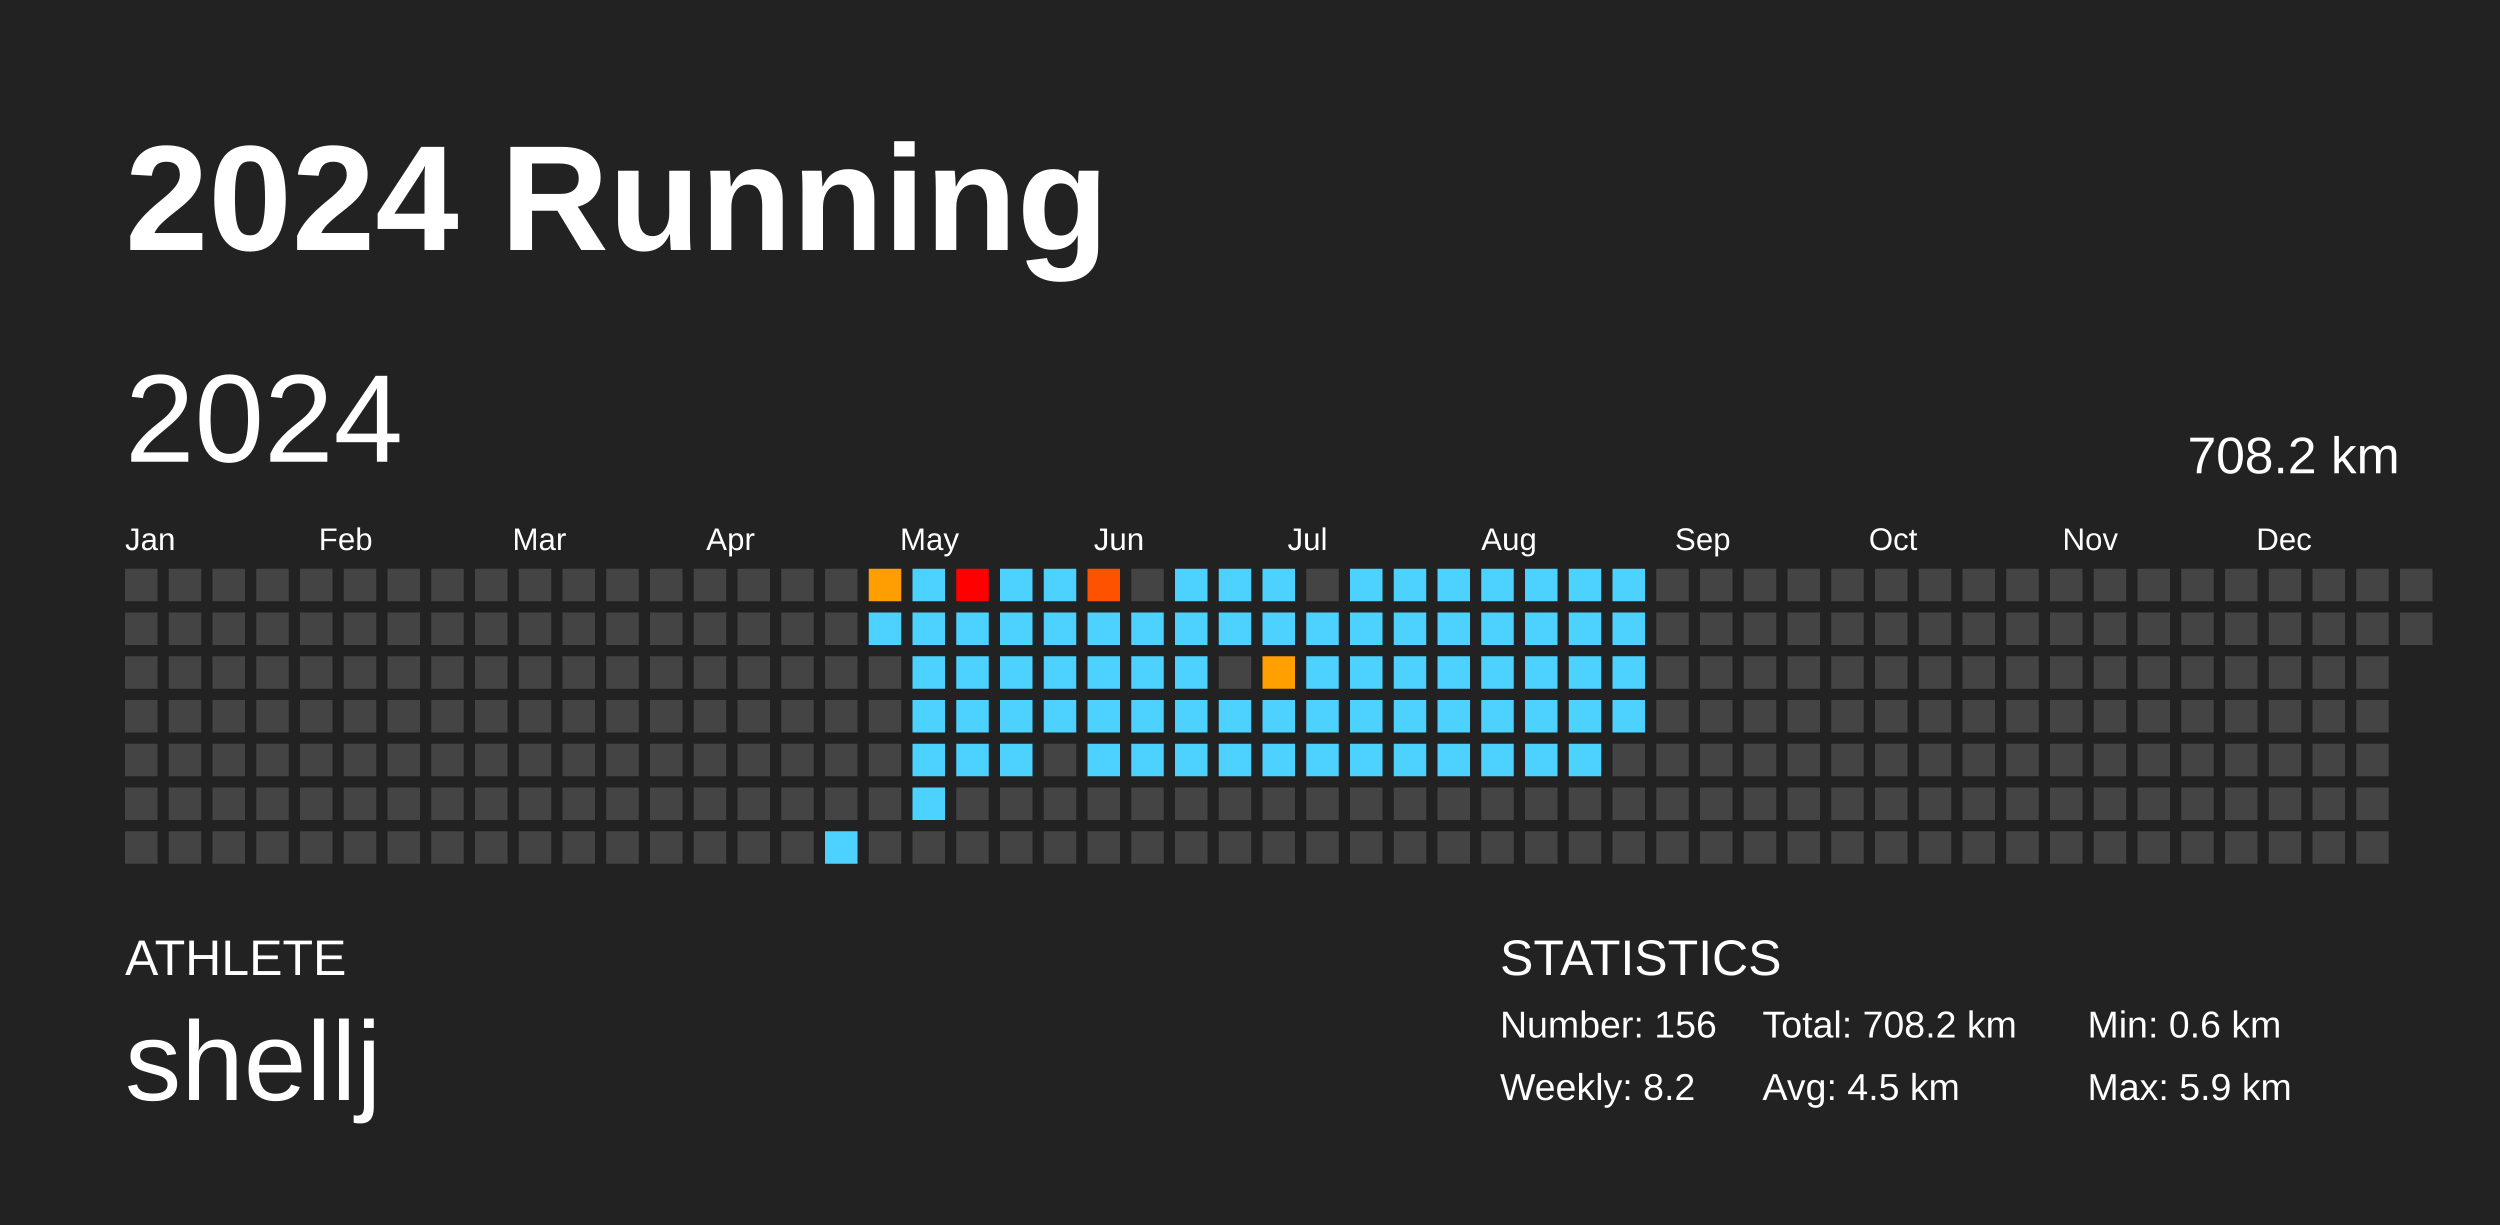
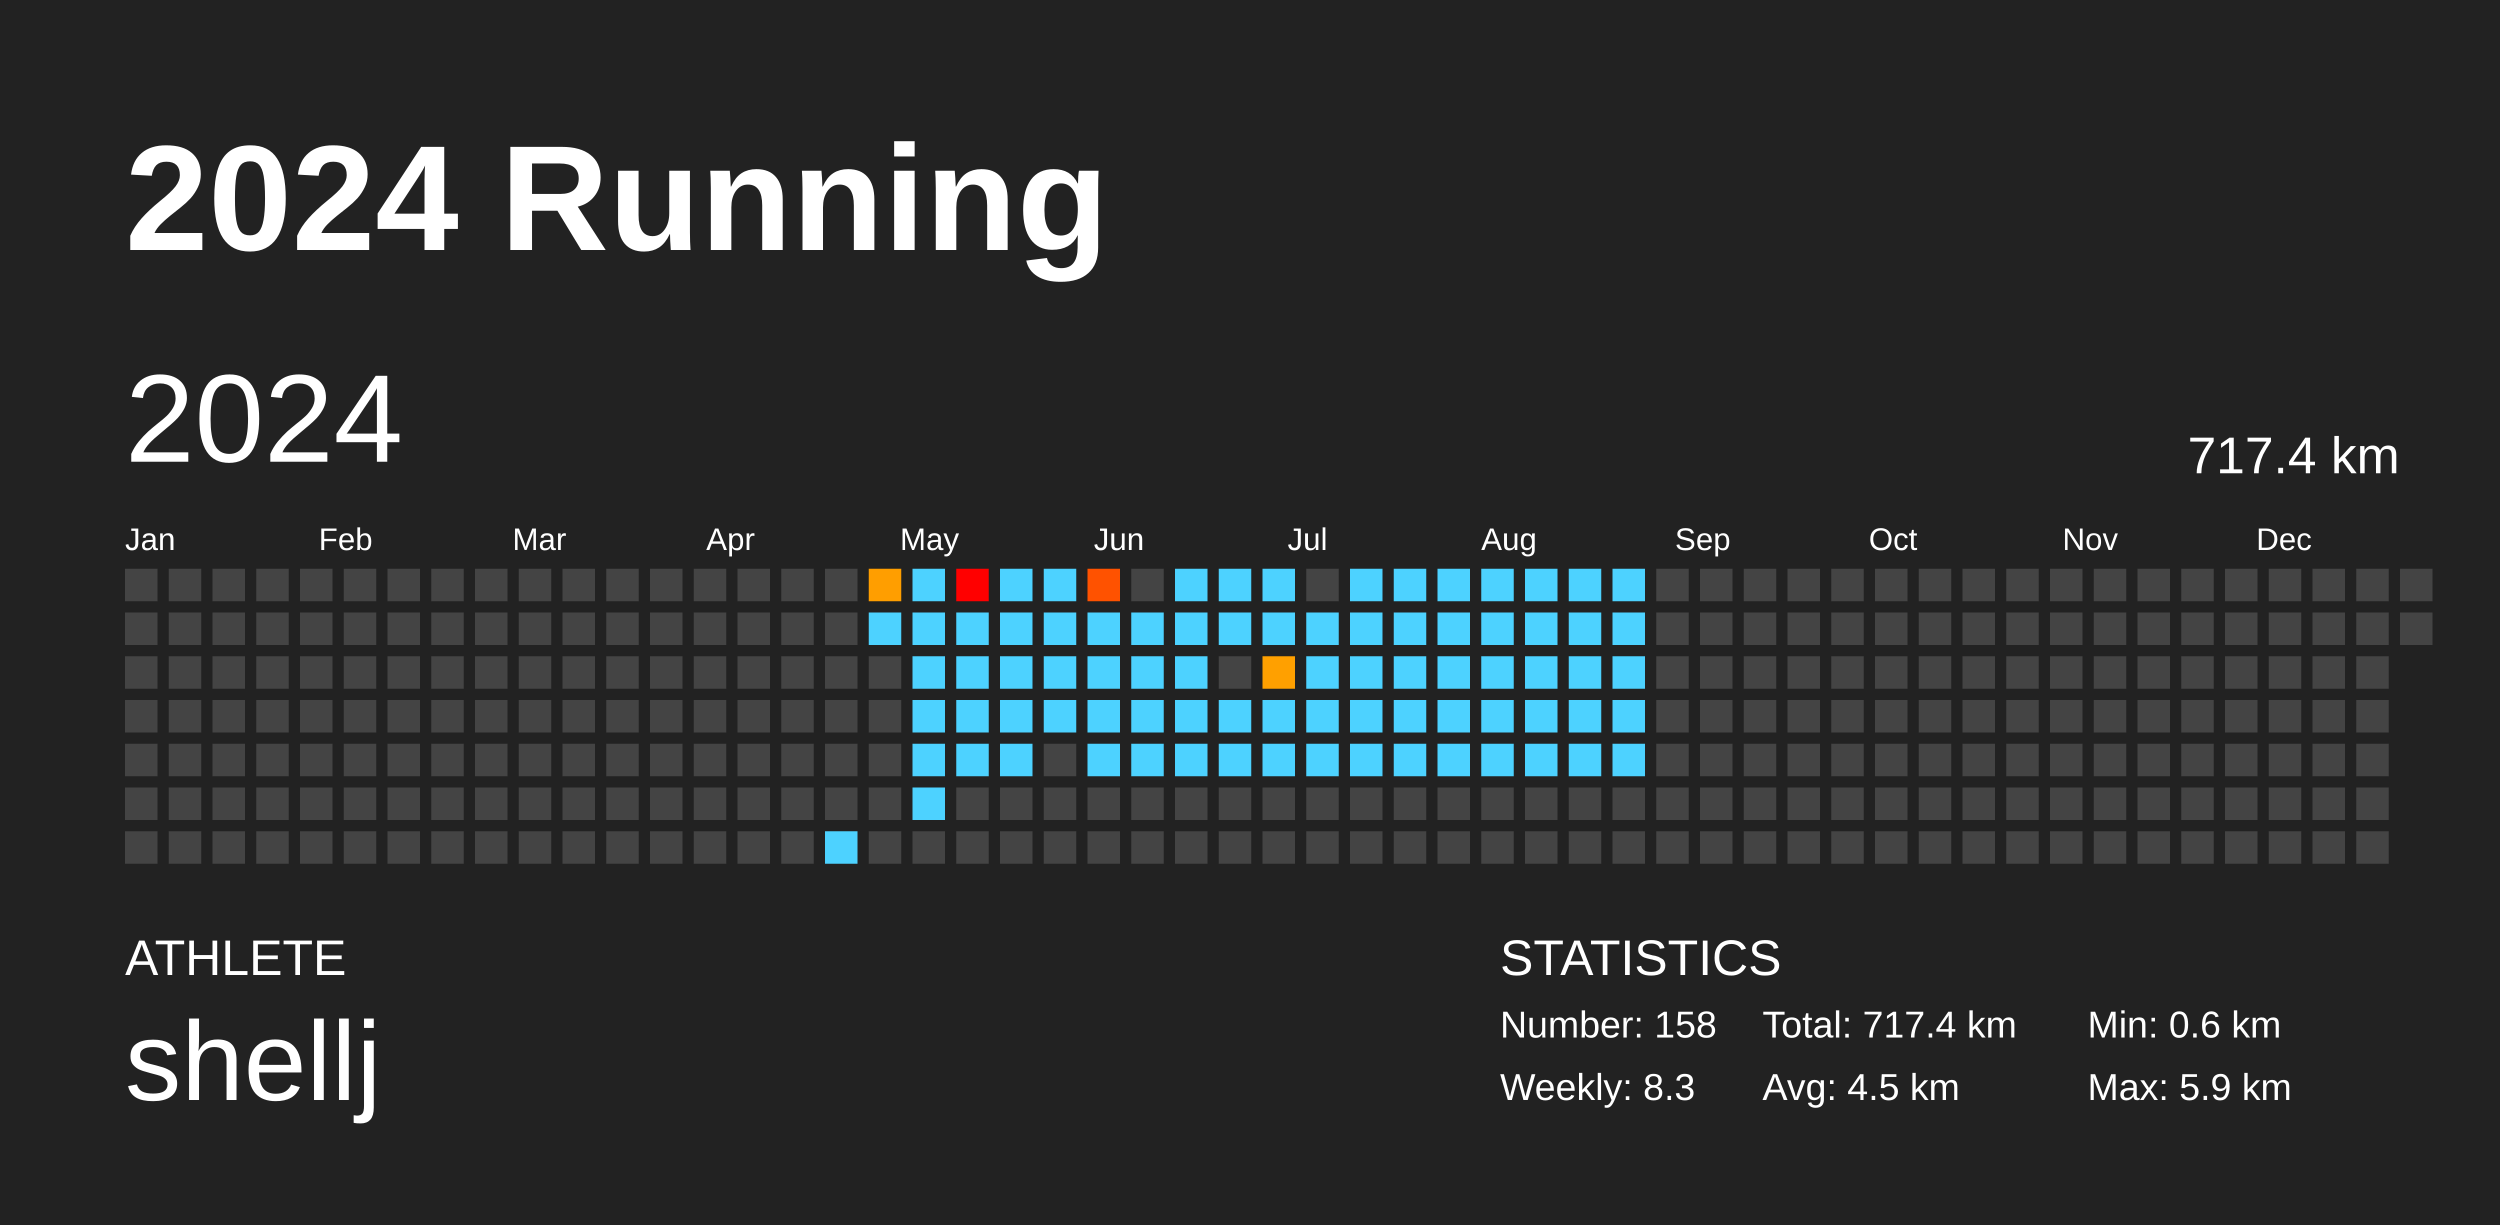
<svg xmlns="http://www.w3.org/2000/svg" baseProfile="full" height="98mm" version="1.1" viewBox="0,0,200,98" width="200mm">
  <defs />
  <rect fill="#222222" height="98" width="200" x="0" y="0" />
  <text fill="#FFFFFF" style="font-size:12px; font-family:Arial; font-weight:bold;" x="10" y="20">2024 Running</text>
  <text fill="#FFFFFF" style="font-size:4px; font-family:Arial" x="10" y="78">ATHLETE</text>
  <text fill="#FFFFFF" style="font-size:9px; font-family:Arial" x="10" y="88">shellj</text>
  <text fill="#FFFFFF" style="font-size:4px; font-family:Arial" x="120" y="78">STATISTICS</text>
-   <text fill="#FFFFFF" style="font-size:3px; font-family:Arial" x="120" y="83">Number: 156</text>
-   <text fill="#FFFFFF" style="font-size:3px; font-family:Arial" x="120" y="88">Weekly: 8.2</text>
-   <text fill="#FFFFFF" style="font-size:3px; font-family:Arial" x="141" y="83">Total: 708.2 km</text>
+   <text fill="#FFFFFF" style="font-size:3px; font-family:Arial" x="120" y="83">Number: 158</text>
+   <text fill="#FFFFFF" style="font-size:3px; font-family:Arial" x="120" y="88">Weekly: 8.3</text>
+   <text fill="#FFFFFF" style="font-size:3px; font-family:Arial" x="141" y="83">Total: 717.4 km</text>
  <text fill="#FFFFFF" style="font-size:3px; font-family:Arial" x="141" y="88">Avg: 4.5 km</text>
  <text fill="#FFFFFF" style="font-size:3px; font-family:Arial" x="167" y="83">Min: 0.6 km</text>
  <text fill="#FFFFFF" style="font-size:3px; font-family:Arial" x="167" y="88">Max: 5.9 km</text>
  <text dominant-baseline="hanging" fill="#FFFFFF" style="font-size:10.0px; font-family:Arial;" x="10" y="30">2024</text>
-   <text dominant-baseline="hanging" fill="#FFFFFF" style="font-size:4.125px; font-family:Arial;" x="175" y="35">708.2 km</text>
+   <text dominant-baseline="hanging" fill="#FFFFFF" style="font-size:4.125px; font-family:Arial;" x="175" y="35">717.4 km</text>
  <text fill="#FFFFFF" style="font-size:2.5px; font-family:Arial" x="10.0" y="44">Jan</text>
  <text fill="#FFFFFF" style="font-size:2.5px; font-family:Arial" x="25.5" y="44">Feb</text>
  <text fill="#FFFFFF" style="font-size:2.5px; font-family:Arial" x="41.0" y="44">Mar</text>
  <text fill="#FFFFFF" style="font-size:2.5px; font-family:Arial" x="56.5" y="44">Apr</text>
  <text fill="#FFFFFF" style="font-size:2.5px; font-family:Arial" x="72.0" y="44">May</text>
  <text fill="#FFFFFF" style="font-size:2.5px; font-family:Arial" x="87.5" y="44">Jun</text>
  <text fill="#FFFFFF" style="font-size:2.5px; font-family:Arial" x="103.0" y="44">Jul</text>
  <text fill="#FFFFFF" style="font-size:2.5px; font-family:Arial" x="118.5" y="44">Aug</text>
  <text fill="#FFFFFF" style="font-size:2.5px; font-family:Arial" x="134.0" y="44">Sep</text>
  <text fill="#FFFFFF" style="font-size:2.5px; font-family:Arial" x="149.5" y="44">Oct</text>
  <text fill="#FFFFFF" style="font-size:2.5px; font-family:Arial" x="165.0" y="44">Nov</text>
  <text fill="#FFFFFF" style="font-size:2.5px; font-family:Arial" x="180.5" y="44">Dec</text>
  <rect fill="#444444" height="2.6" width="2.6" x="10.0" y="45.5" />
  <rect fill="#444444" height="2.6" width="2.6" x="10.0" y="49.0" />
  <rect fill="#444444" height="2.6" width="2.6" x="10.0" y="52.5" />
  <rect fill="#444444" height="2.6" width="2.6" x="10.0" y="56.0" />
  <rect fill="#444444" height="2.6" width="2.6" x="10.0" y="59.5" />
  <rect fill="#444444" height="2.6" width="2.6" x="10.0" y="63.0" />
  <rect fill="#444444" height="2.6" width="2.6" x="10.0" y="66.5" />
  <rect fill="#444444" height="2.6" width="2.6" x="13.5" y="45.5" />
  <rect fill="#444444" height="2.6" width="2.6" x="13.5" y="49.0" />
  <rect fill="#444444" height="2.6" width="2.6" x="13.5" y="52.5" />
  <rect fill="#444444" height="2.6" width="2.6" x="13.5" y="56.0" />
  <rect fill="#444444" height="2.6" width="2.6" x="13.5" y="59.5" />
  <rect fill="#444444" height="2.6" width="2.6" x="13.5" y="63.0" />
  <rect fill="#444444" height="2.6" width="2.6" x="13.5" y="66.5" />
  <rect fill="#444444" height="2.6" width="2.6" x="17.0" y="45.5" />
  <rect fill="#444444" height="2.6" width="2.6" x="17.0" y="49.0" />
  <rect fill="#444444" height="2.6" width="2.6" x="17.0" y="52.5" />
  <rect fill="#444444" height="2.6" width="2.6" x="17.0" y="56.0" />
  <rect fill="#444444" height="2.6" width="2.6" x="17.0" y="59.5" />
  <rect fill="#444444" height="2.6" width="2.6" x="17.0" y="63.0" />
  <rect fill="#444444" height="2.6" width="2.6" x="17.0" y="66.5" />
  <rect fill="#444444" height="2.6" width="2.6" x="20.5" y="45.5" />
  <rect fill="#444444" height="2.6" width="2.6" x="20.5" y="49.0" />
  <rect fill="#444444" height="2.6" width="2.6" x="20.5" y="52.5" />
  <rect fill="#444444" height="2.6" width="2.6" x="20.5" y="56.0" />
  <rect fill="#444444" height="2.6" width="2.6" x="20.5" y="59.5" />
  <rect fill="#444444" height="2.6" width="2.6" x="20.5" y="63.0" />
  <rect fill="#444444" height="2.6" width="2.6" x="20.5" y="66.5" />
  <rect fill="#444444" height="2.6" width="2.6" x="24.0" y="45.5" />
  <rect fill="#444444" height="2.6" width="2.6" x="24.0" y="49.0" />
  <rect fill="#444444" height="2.6" width="2.6" x="24.0" y="52.5" />
  <rect fill="#444444" height="2.6" width="2.6" x="24.0" y="56.0" />
  <rect fill="#444444" height="2.6" width="2.6" x="24.0" y="59.5" />
  <rect fill="#444444" height="2.6" width="2.6" x="24.0" y="63.0" />
  <rect fill="#444444" height="2.6" width="2.6" x="24.0" y="66.5" />
  <rect fill="#444444" height="2.6" width="2.6" x="27.5" y="45.5" />
  <rect fill="#444444" height="2.6" width="2.6" x="27.5" y="49.0" />
  <rect fill="#444444" height="2.6" width="2.6" x="27.5" y="52.5" />
  <rect fill="#444444" height="2.6" width="2.6" x="27.5" y="56.0" />
  <rect fill="#444444" height="2.6" width="2.6" x="27.5" y="59.5" />
  <rect fill="#444444" height="2.6" width="2.6" x="27.5" y="63.0" />
  <rect fill="#444444" height="2.6" width="2.6" x="27.5" y="66.5" />
  <rect fill="#444444" height="2.6" width="2.6" x="31.0" y="45.5" />
  <rect fill="#444444" height="2.6" width="2.6" x="31.0" y="49.0" />
  <rect fill="#444444" height="2.6" width="2.6" x="31.0" y="52.5" />
  <rect fill="#444444" height="2.6" width="2.6" x="31.0" y="56.0" />
  <rect fill="#444444" height="2.6" width="2.6" x="31.0" y="59.5" />
  <rect fill="#444444" height="2.6" width="2.6" x="31.0" y="63.0" />
  <rect fill="#444444" height="2.6" width="2.6" x="31.0" y="66.5" />
  <rect fill="#444444" height="2.6" width="2.6" x="34.5" y="45.5" />
  <rect fill="#444444" height="2.6" width="2.6" x="34.5" y="49.0" />
  <rect fill="#444444" height="2.6" width="2.6" x="34.5" y="52.5" />
  <rect fill="#444444" height="2.6" width="2.6" x="34.5" y="56.0" />
  <rect fill="#444444" height="2.6" width="2.6" x="34.5" y="59.5" />
  <rect fill="#444444" height="2.6" width="2.6" x="34.5" y="63.0" />
  <rect fill="#444444" height="2.6" width="2.6" x="34.5" y="66.5" />
  <rect fill="#444444" height="2.6" width="2.6" x="38.0" y="45.5" />
  <rect fill="#444444" height="2.6" width="2.6" x="38.0" y="49.0" />
  <rect fill="#444444" height="2.6" width="2.6" x="38.0" y="52.5" />
  <rect fill="#444444" height="2.6" width="2.6" x="38.0" y="56.0" />
  <rect fill="#444444" height="2.6" width="2.6" x="38.0" y="59.5" />
  <rect fill="#444444" height="2.6" width="2.6" x="38.0" y="63.0" />
  <rect fill="#444444" height="2.6" width="2.6" x="38.0" y="66.5" />
  <rect fill="#444444" height="2.6" width="2.6" x="41.5" y="45.5" />
  <rect fill="#444444" height="2.6" width="2.6" x="41.5" y="49.0" />
  <rect fill="#444444" height="2.6" width="2.6" x="41.5" y="52.5" />
  <rect fill="#444444" height="2.6" width="2.6" x="41.5" y="56.0" />
  <rect fill="#444444" height="2.6" width="2.6" x="41.5" y="59.5" />
  <rect fill="#444444" height="2.6" width="2.6" x="41.5" y="63.0" />
  <rect fill="#444444" height="2.6" width="2.6" x="41.5" y="66.5" />
  <rect fill="#444444" height="2.6" width="2.6" x="45.0" y="45.5" />
  <rect fill="#444444" height="2.6" width="2.6" x="45.0" y="49.0" />
  <rect fill="#444444" height="2.6" width="2.6" x="45.0" y="52.5" />
  <rect fill="#444444" height="2.6" width="2.6" x="45.0" y="56.0" />
  <rect fill="#444444" height="2.6" width="2.6" x="45.0" y="59.5" />
  <rect fill="#444444" height="2.6" width="2.6" x="45.0" y="63.0" />
  <rect fill="#444444" height="2.6" width="2.6" x="45.0" y="66.5" />
  <rect fill="#444444" height="2.6" width="2.6" x="48.5" y="45.5" />
  <rect fill="#444444" height="2.6" width="2.6" x="48.5" y="49.0" />
  <rect fill="#444444" height="2.6" width="2.6" x="48.5" y="52.5" />
  <rect fill="#444444" height="2.6" width="2.6" x="48.5" y="56.0" />
  <rect fill="#444444" height="2.6" width="2.6" x="48.5" y="59.5" />
  <rect fill="#444444" height="2.6" width="2.6" x="48.5" y="63.0" />
  <rect fill="#444444" height="2.6" width="2.6" x="48.5" y="66.5" />
  <rect fill="#444444" height="2.6" width="2.6" x="52.0" y="45.5" />
  <rect fill="#444444" height="2.6" width="2.6" x="52.0" y="49.0" />
  <rect fill="#444444" height="2.6" width="2.6" x="52.0" y="52.5" />
  <rect fill="#444444" height="2.6" width="2.6" x="52.0" y="56.0" />
  <rect fill="#444444" height="2.6" width="2.6" x="52.0" y="59.5" />
  <rect fill="#444444" height="2.6" width="2.6" x="52.0" y="63.0" />
  <rect fill="#444444" height="2.6" width="2.6" x="52.0" y="66.5" />
  <rect fill="#444444" height="2.6" width="2.6" x="55.5" y="45.5" />
  <rect fill="#444444" height="2.6" width="2.6" x="55.5" y="49.0" />
  <rect fill="#444444" height="2.6" width="2.6" x="55.5" y="52.5" />
  <rect fill="#444444" height="2.6" width="2.6" x="55.5" y="56.0" />
  <rect fill="#444444" height="2.6" width="2.6" x="55.5" y="59.5" />
  <rect fill="#444444" height="2.6" width="2.6" x="55.5" y="63.0" />
  <rect fill="#444444" height="2.6" width="2.6" x="55.5" y="66.5" />
  <rect fill="#444444" height="2.6" width="2.6" x="59.0" y="45.5" />
  <rect fill="#444444" height="2.6" width="2.6" x="59.0" y="49.0" />
  <rect fill="#444444" height="2.6" width="2.6" x="59.0" y="52.5" />
  <rect fill="#444444" height="2.6" width="2.6" x="59.0" y="56.0" />
  <rect fill="#444444" height="2.6" width="2.6" x="59.0" y="59.5" />
  <rect fill="#444444" height="2.6" width="2.6" x="59.0" y="63.0" />
  <rect fill="#444444" height="2.6" width="2.6" x="59.0" y="66.5" />
  <rect fill="#444444" height="2.6" width="2.6" x="62.5" y="45.5" />
  <rect fill="#444444" height="2.6" width="2.6" x="62.5" y="49.0" />
  <rect fill="#444444" height="2.6" width="2.6" x="62.5" y="52.5" />
  <rect fill="#444444" height="2.6" width="2.6" x="62.5" y="56.0" />
  <rect fill="#444444" height="2.6" width="2.6" x="62.5" y="59.5" />
  <rect fill="#444444" height="2.6" width="2.6" x="62.5" y="63.0" />
  <rect fill="#444444" height="2.6" width="2.6" x="62.5" y="66.5" />
  <rect fill="#444444" height="2.6" width="2.6" x="66.0" y="45.5" />
  <rect fill="#444444" height="2.6" width="2.6" x="66.0" y="49.0" />
  <rect fill="#444444" height="2.6" width="2.6" x="66.0" y="52.5" />
  <rect fill="#444444" height="2.6" width="2.6" x="66.0" y="56.0" />
  <rect fill="#444444" height="2.6" width="2.6" x="66.0" y="59.5" />
  <rect fill="#444444" height="2.6" width="2.6" x="66.0" y="63.0" />
  <rect fill="#4dd2ff" height="2.6" width="2.6" x="66.0" y="66.5" />
  <rect fill="#ff9e00" height="2.6" width="2.6" x="69.5" y="45.5" />
  <rect fill="#4dd2ff" height="2.6" width="2.6" x="69.5" y="49.0" />
  <rect fill="#444444" height="2.6" width="2.6" x="69.5" y="52.5" />
  <rect fill="#444444" height="2.6" width="2.6" x="69.5" y="56.0" />
  <rect fill="#444444" height="2.6" width="2.6" x="69.5" y="59.5" />
  <rect fill="#444444" height="2.6" width="2.6" x="69.5" y="63.0" />
  <rect fill="#444444" height="2.6" width="2.6" x="69.5" y="66.5" />
  <rect fill="#4dd2ff" height="2.6" width="2.6" x="73.0" y="45.5" />
  <rect fill="#4dd2ff" height="2.6" width="2.6" x="73.0" y="49.0" />
  <rect fill="#4dd2ff" height="2.6" width="2.6" x="73.0" y="52.5" />
  <rect fill="#4dd2ff" height="2.6" width="2.6" x="73.0" y="56.0" />
  <rect fill="#4dd2ff" height="2.6" width="2.6" x="73.0" y="59.5" />
  <rect fill="#4dd2ff" height="2.6" width="2.6" x="73.0" y="63.0" />
  <rect fill="#444444" height="2.6" width="2.6" x="73.0" y="66.5" />
  <rect fill="red" height="2.6" width="2.6" x="76.5" y="45.5" />
  <rect fill="#4dd2ff" height="2.6" width="2.6" x="76.5" y="49.0" />
  <rect fill="#4dd2ff" height="2.6" width="2.6" x="76.5" y="52.5" />
  <rect fill="#4dd2ff" height="2.6" width="2.6" x="76.5" y="56.0" />
  <rect fill="#4dd2ff" height="2.6" width="2.6" x="76.5" y="59.5" />
  <rect fill="#444444" height="2.6" width="2.6" x="76.5" y="63.0" />
  <rect fill="#444444" height="2.6" width="2.6" x="76.5" y="66.5" />
  <rect fill="#4dd2ff" height="2.6" width="2.6" x="80.0" y="45.5" />
  <rect fill="#4dd2ff" height="2.6" width="2.6" x="80.0" y="49.0" />
  <rect fill="#4dd2ff" height="2.6" width="2.6" x="80.0" y="52.5" />
  <rect fill="#4dd2ff" height="2.6" width="2.6" x="80.0" y="56.0" />
  <rect fill="#4dd2ff" height="2.6" width="2.6" x="80.0" y="59.5" />
  <rect fill="#444444" height="2.6" width="2.6" x="80.0" y="63.0" />
  <rect fill="#444444" height="2.6" width="2.6" x="80.0" y="66.5" />
  <rect fill="#4dd2ff" height="2.6" width="2.6" x="83.5" y="45.5" />
  <rect fill="#4dd2ff" height="2.6" width="2.6" x="83.5" y="49.0" />
  <rect fill="#4dd2ff" height="2.6" width="2.6" x="83.5" y="52.5" />
  <rect fill="#4dd2ff" height="2.6" width="2.6" x="83.5" y="56.0" />
  <rect fill="#444444" height="2.6" width="2.6" x="83.5" y="59.5" />
  <rect fill="#444444" height="2.6" width="2.6" x="83.5" y="63.0" />
  <rect fill="#444444" height="2.6" width="2.6" x="83.5" y="66.5" />
  <rect fill="#ff5200" height="2.6" width="2.6" x="87.0" y="45.5" />
  <rect fill="#4dd2ff" height="2.6" width="2.6" x="87.0" y="49.0" />
  <rect fill="#4dd2ff" height="2.6" width="2.6" x="87.0" y="52.5" />
  <rect fill="#4dd2ff" height="2.6" width="2.6" x="87.0" y="56.0" />
  <rect fill="#4dd2ff" height="2.6" width="2.6" x="87.0" y="59.5" />
  <rect fill="#444444" height="2.6" width="2.6" x="87.0" y="63.0" />
  <rect fill="#444444" height="2.6" width="2.6" x="87.0" y="66.5" />
  <rect fill="#444444" height="2.6" width="2.6" x="90.5" y="45.5" />
  <rect fill="#4dd2ff" height="2.6" width="2.6" x="90.5" y="49.0" />
  <rect fill="#4dd2ff" height="2.6" width="2.6" x="90.5" y="52.5" />
  <rect fill="#4dd2ff" height="2.6" width="2.6" x="90.5" y="56.0" />
  <rect fill="#4dd2ff" height="2.6" width="2.6" x="90.5" y="59.5" />
  <rect fill="#444444" height="2.6" width="2.6" x="90.5" y="63.0" />
  <rect fill="#444444" height="2.6" width="2.6" x="90.5" y="66.5" />
  <rect fill="#4dd2ff" height="2.6" width="2.6" x="94.0" y="45.5" />
  <rect fill="#4dd2ff" height="2.6" width="2.6" x="94.0" y="49.0" />
  <rect fill="#4dd2ff" height="2.6" width="2.6" x="94.0" y="52.5" />
  <rect fill="#4dd2ff" height="2.6" width="2.6" x="94.0" y="56.0" />
  <rect fill="#4dd2ff" height="2.6" width="2.6" x="94.0" y="59.5" />
  <rect fill="#444444" height="2.6" width="2.6" x="94.0" y="63.0" />
  <rect fill="#444444" height="2.6" width="2.6" x="94.0" y="66.5" />
  <rect fill="#4dd2ff" height="2.6" width="2.6" x="97.5" y="45.5" />
  <rect fill="#4dd2ff" height="2.6" width="2.6" x="97.5" y="49.0" />
  <rect fill="#444444" height="2.6" width="2.6" x="97.5" y="52.5" />
  <rect fill="#4dd2ff" height="2.6" width="2.6" x="97.5" y="56.0" />
  <rect fill="#4dd2ff" height="2.6" width="2.6" x="97.5" y="59.5" />
  <rect fill="#444444" height="2.6" width="2.6" x="97.5" y="63.0" />
  <rect fill="#444444" height="2.6" width="2.6" x="97.5" y="66.5" />
  <rect fill="#4dd2ff" height="2.6" width="2.6" x="101.0" y="45.5" />
  <rect fill="#4dd2ff" height="2.6" width="2.6" x="101.0" y="49.0" />
  <rect fill="#ffa000" height="2.6" width="2.6" x="101.0" y="52.5" />
  <rect fill="#4dd2ff" height="2.6" width="2.6" x="101.0" y="56.0" />
  <rect fill="#4dd2ff" height="2.6" width="2.6" x="101.0" y="59.5" />
  <rect fill="#444444" height="2.6" width="2.6" x="101.0" y="63.0" />
  <rect fill="#444444" height="2.6" width="2.6" x="101.0" y="66.5" />
  <rect fill="#444444" height="2.6" width="2.6" x="104.5" y="45.5" />
  <rect fill="#4dd2ff" height="2.6" width="2.6" x="104.5" y="49.0" />
  <rect fill="#4dd2ff" height="2.6" width="2.6" x="104.5" y="52.5" />
  <rect fill="#4dd2ff" height="2.6" width="2.6" x="104.5" y="56.0" />
  <rect fill="#4dd2ff" height="2.6" width="2.6" x="104.5" y="59.5" />
  <rect fill="#444444" height="2.6" width="2.6" x="104.5" y="63.0" />
  <rect fill="#444444" height="2.6" width="2.6" x="104.5" y="66.5" />
  <rect fill="#4dd2ff" height="2.6" width="2.6" x="108.0" y="45.5" />
  <rect fill="#4dd2ff" height="2.6" width="2.6" x="108.0" y="49.0" />
  <rect fill="#4dd2ff" height="2.6" width="2.6" x="108.0" y="52.5" />
  <rect fill="#4dd2ff" height="2.6" width="2.6" x="108.0" y="56.0" />
  <rect fill="#4dd2ff" height="2.6" width="2.6" x="108.0" y="59.5" />
  <rect fill="#444444" height="2.6" width="2.6" x="108.0" y="63.0" />
  <rect fill="#444444" height="2.6" width="2.6" x="108.0" y="66.5" />
  <rect fill="#4dd2ff" height="2.6" width="2.6" x="111.5" y="45.5" />
  <rect fill="#4dd2ff" height="2.6" width="2.6" x="111.5" y="49.0" />
  <rect fill="#4dd2ff" height="2.6" width="2.6" x="111.5" y="52.5" />
  <rect fill="#4dd2ff" height="2.6" width="2.6" x="111.5" y="56.0" />
  <rect fill="#4dd2ff" height="2.6" width="2.6" x="111.5" y="59.5" />
  <rect fill="#444444" height="2.6" width="2.6" x="111.5" y="63.0" />
  <rect fill="#444444" height="2.6" width="2.6" x="111.5" y="66.5" />
  <rect fill="#4dd2ff" height="2.6" width="2.6" x="115.0" y="45.5" />
  <rect fill="#4dd2ff" height="2.6" width="2.6" x="115.0" y="49.0" />
  <rect fill="#4dd2ff" height="2.6" width="2.6" x="115.0" y="52.5" />
  <rect fill="#4dd2ff" height="2.6" width="2.6" x="115.0" y="56.0" />
  <rect fill="#4dd2ff" height="2.6" width="2.6" x="115.0" y="59.5" />
  <rect fill="#444444" height="2.6" width="2.6" x="115.0" y="63.0" />
  <rect fill="#444444" height="2.6" width="2.6" x="115.0" y="66.5" />
  <rect fill="#4dd2ff" height="2.6" width="2.6" x="118.5" y="45.5" />
  <rect fill="#4dd2ff" height="2.6" width="2.6" x="118.5" y="49.0" />
  <rect fill="#4dd2ff" height="2.6" width="2.6" x="118.5" y="52.5" />
  <rect fill="#4dd2ff" height="2.6" width="2.6" x="118.5" y="56.0" />
  <rect fill="#4dd2ff" height="2.6" width="2.6" x="118.5" y="59.5" />
  <rect fill="#444444" height="2.6" width="2.6" x="118.5" y="63.0" />
  <rect fill="#444444" height="2.6" width="2.6" x="118.5" y="66.5" />
  <rect fill="#4dd2ff" height="2.6" width="2.6" x="122.0" y="45.5" />
  <rect fill="#4dd2ff" height="2.6" width="2.6" x="122.0" y="49.0" />
  <rect fill="#4dd2ff" height="2.6" width="2.6" x="122.0" y="52.5" />
  <rect fill="#4dd2ff" height="2.6" width="2.6" x="122.0" y="56.0" />
  <rect fill="#4dd2ff" height="2.6" width="2.6" x="122.0" y="59.5" />
  <rect fill="#444444" height="2.6" width="2.6" x="122.0" y="63.0" />
  <rect fill="#444444" height="2.6" width="2.6" x="122.0" y="66.5" />
  <rect fill="#4dd2ff" height="2.6" width="2.6" x="125.5" y="45.5" />
  <rect fill="#4dd2ff" height="2.6" width="2.6" x="125.5" y="49.0" />
  <rect fill="#4dd2ff" height="2.6" width="2.6" x="125.5" y="52.5" />
  <rect fill="#4dd2ff" height="2.6" width="2.6" x="125.5" y="56.0" />
  <rect fill="#4dd2ff" height="2.6" width="2.6" x="125.5" y="59.5" />
  <rect fill="#444444" height="2.6" width="2.6" x="125.5" y="63.0" />
  <rect fill="#444444" height="2.6" width="2.6" x="125.5" y="66.5" />
  <rect fill="#4dd2ff" height="2.6" width="2.6" x="129.0" y="45.5" />
  <rect fill="#4dd2ff" height="2.6" width="2.6" x="129.0" y="49.0" />
  <rect fill="#4dd2ff" height="2.6" width="2.6" x="129.0" y="52.5" />
  <rect fill="#4dd2ff" height="2.6" width="2.6" x="129.0" y="56.0" />
-   <rect fill="#444444" height="2.6" width="2.6" x="129.0" y="59.5" />
+   <rect fill="#4dd2ff" height="2.6" width="2.6" x="129.0" y="59.5" />
  <rect fill="#444444" height="2.6" width="2.6" x="129.0" y="63.0" />
  <rect fill="#444444" height="2.6" width="2.6" x="129.0" y="66.5" />
  <rect fill="#444444" height="2.6" width="2.6" x="132.5" y="45.5" />
  <rect fill="#444444" height="2.6" width="2.6" x="132.5" y="49.0" />
  <rect fill="#444444" height="2.6" width="2.6" x="132.5" y="52.5" />
  <rect fill="#444444" height="2.6" width="2.6" x="132.5" y="56.0" />
  <rect fill="#444444" height="2.6" width="2.6" x="132.5" y="59.5" />
  <rect fill="#444444" height="2.6" width="2.6" x="132.5" y="63.0" />
  <rect fill="#444444" height="2.6" width="2.6" x="132.5" y="66.5" />
  <rect fill="#444444" height="2.6" width="2.6" x="136.0" y="45.5" />
  <rect fill="#444444" height="2.6" width="2.6" x="136.0" y="49.0" />
  <rect fill="#444444" height="2.6" width="2.6" x="136.0" y="52.5" />
  <rect fill="#444444" height="2.6" width="2.6" x="136.0" y="56.0" />
  <rect fill="#444444" height="2.6" width="2.6" x="136.0" y="59.5" />
  <rect fill="#444444" height="2.6" width="2.6" x="136.0" y="63.0" />
  <rect fill="#444444" height="2.6" width="2.6" x="136.0" y="66.5" />
  <rect fill="#444444" height="2.6" width="2.6" x="139.5" y="45.5" />
  <rect fill="#444444" height="2.6" width="2.6" x="139.5" y="49.0" />
  <rect fill="#444444" height="2.6" width="2.6" x="139.5" y="52.5" />
  <rect fill="#444444" height="2.6" width="2.6" x="139.5" y="56.0" />
  <rect fill="#444444" height="2.6" width="2.6" x="139.5" y="59.5" />
  <rect fill="#444444" height="2.6" width="2.6" x="139.5" y="63.0" />
  <rect fill="#444444" height="2.6" width="2.6" x="139.5" y="66.5" />
  <rect fill="#444444" height="2.6" width="2.6" x="143.0" y="45.5" />
  <rect fill="#444444" height="2.6" width="2.6" x="143.0" y="49.0" />
  <rect fill="#444444" height="2.6" width="2.6" x="143.0" y="52.5" />
  <rect fill="#444444" height="2.6" width="2.6" x="143.0" y="56.0" />
  <rect fill="#444444" height="2.6" width="2.6" x="143.0" y="59.5" />
  <rect fill="#444444" height="2.6" width="2.6" x="143.0" y="63.0" />
  <rect fill="#444444" height="2.6" width="2.6" x="143.0" y="66.5" />
  <rect fill="#444444" height="2.6" width="2.6" x="146.5" y="45.5" />
  <rect fill="#444444" height="2.6" width="2.6" x="146.5" y="49.0" />
  <rect fill="#444444" height="2.6" width="2.6" x="146.5" y="52.5" />
  <rect fill="#444444" height="2.6" width="2.6" x="146.5" y="56.0" />
  <rect fill="#444444" height="2.6" width="2.6" x="146.5" y="59.5" />
  <rect fill="#444444" height="2.6" width="2.6" x="146.5" y="63.0" />
  <rect fill="#444444" height="2.6" width="2.6" x="146.5" y="66.5" />
  <rect fill="#444444" height="2.6" width="2.6" x="150.0" y="45.5" />
  <rect fill="#444444" height="2.6" width="2.6" x="150.0" y="49.0" />
  <rect fill="#444444" height="2.6" width="2.6" x="150.0" y="52.5" />
  <rect fill="#444444" height="2.6" width="2.6" x="150.0" y="56.0" />
  <rect fill="#444444" height="2.6" width="2.6" x="150.0" y="59.5" />
  <rect fill="#444444" height="2.6" width="2.6" x="150.0" y="63.0" />
  <rect fill="#444444" height="2.6" width="2.6" x="150.0" y="66.5" />
  <rect fill="#444444" height="2.6" width="2.6" x="153.5" y="45.5" />
  <rect fill="#444444" height="2.6" width="2.6" x="153.5" y="49.0" />
  <rect fill="#444444" height="2.6" width="2.6" x="153.5" y="52.5" />
  <rect fill="#444444" height="2.6" width="2.6" x="153.5" y="56.0" />
  <rect fill="#444444" height="2.6" width="2.6" x="153.5" y="59.5" />
  <rect fill="#444444" height="2.6" width="2.6" x="153.5" y="63.0" />
  <rect fill="#444444" height="2.6" width="2.6" x="153.5" y="66.5" />
  <rect fill="#444444" height="2.6" width="2.6" x="157.0" y="45.5" />
  <rect fill="#444444" height="2.6" width="2.6" x="157.0" y="49.0" />
  <rect fill="#444444" height="2.6" width="2.6" x="157.0" y="52.5" />
  <rect fill="#444444" height="2.6" width="2.6" x="157.0" y="56.0" />
  <rect fill="#444444" height="2.6" width="2.6" x="157.0" y="59.5" />
  <rect fill="#444444" height="2.6" width="2.6" x="157.0" y="63.0" />
  <rect fill="#444444" height="2.6" width="2.6" x="157.0" y="66.5" />
  <rect fill="#444444" height="2.6" width="2.6" x="160.5" y="45.5" />
  <rect fill="#444444" height="2.6" width="2.6" x="160.5" y="49.0" />
  <rect fill="#444444" height="2.6" width="2.6" x="160.5" y="52.5" />
  <rect fill="#444444" height="2.6" width="2.6" x="160.5" y="56.0" />
  <rect fill="#444444" height="2.6" width="2.6" x="160.5" y="59.5" />
  <rect fill="#444444" height="2.6" width="2.6" x="160.5" y="63.0" />
  <rect fill="#444444" height="2.6" width="2.6" x="160.5" y="66.5" />
  <rect fill="#444444" height="2.6" width="2.6" x="164.0" y="45.5" />
  <rect fill="#444444" height="2.6" width="2.6" x="164.0" y="49.0" />
  <rect fill="#444444" height="2.6" width="2.6" x="164.0" y="52.5" />
  <rect fill="#444444" height="2.6" width="2.6" x="164.0" y="56.0" />
  <rect fill="#444444" height="2.6" width="2.6" x="164.0" y="59.5" />
  <rect fill="#444444" height="2.6" width="2.6" x="164.0" y="63.0" />
  <rect fill="#444444" height="2.6" width="2.6" x="164.0" y="66.5" />
  <rect fill="#444444" height="2.6" width="2.6" x="167.5" y="45.5" />
  <rect fill="#444444" height="2.6" width="2.6" x="167.5" y="49.0" />
  <rect fill="#444444" height="2.6" width="2.6" x="167.5" y="52.5" />
  <rect fill="#444444" height="2.6" width="2.6" x="167.5" y="56.0" />
  <rect fill="#444444" height="2.6" width="2.6" x="167.5" y="59.5" />
  <rect fill="#444444" height="2.6" width="2.6" x="167.5" y="63.0" />
  <rect fill="#444444" height="2.6" width="2.6" x="167.5" y="66.5" />
  <rect fill="#444444" height="2.6" width="2.6" x="171.0" y="45.5" />
  <rect fill="#444444" height="2.6" width="2.6" x="171.0" y="49.0" />
  <rect fill="#444444" height="2.6" width="2.6" x="171.0" y="52.5" />
  <rect fill="#444444" height="2.6" width="2.6" x="171.0" y="56.0" />
  <rect fill="#444444" height="2.6" width="2.6" x="171.0" y="59.5" />
  <rect fill="#444444" height="2.6" width="2.6" x="171.0" y="63.0" />
  <rect fill="#444444" height="2.6" width="2.6" x="171.0" y="66.5" />
  <rect fill="#444444" height="2.6" width="2.6" x="174.5" y="45.5" />
  <rect fill="#444444" height="2.6" width="2.6" x="174.5" y="49.0" />
  <rect fill="#444444" height="2.6" width="2.6" x="174.5" y="52.5" />
  <rect fill="#444444" height="2.6" width="2.6" x="174.5" y="56.0" />
  <rect fill="#444444" height="2.6" width="2.6" x="174.5" y="59.5" />
  <rect fill="#444444" height="2.6" width="2.6" x="174.5" y="63.0" />
  <rect fill="#444444" height="2.6" width="2.6" x="174.5" y="66.5" />
  <rect fill="#444444" height="2.6" width="2.6" x="178.0" y="45.5" />
  <rect fill="#444444" height="2.6" width="2.6" x="178.0" y="49.0" />
  <rect fill="#444444" height="2.6" width="2.6" x="178.0" y="52.5" />
  <rect fill="#444444" height="2.6" width="2.6" x="178.0" y="56.0" />
  <rect fill="#444444" height="2.6" width="2.6" x="178.0" y="59.5" />
  <rect fill="#444444" height="2.6" width="2.6" x="178.0" y="63.0" />
  <rect fill="#444444" height="2.6" width="2.6" x="178.0" y="66.5" />
  <rect fill="#444444" height="2.6" width="2.6" x="181.5" y="45.5" />
  <rect fill="#444444" height="2.6" width="2.6" x="181.5" y="49.0" />
  <rect fill="#444444" height="2.6" width="2.6" x="181.5" y="52.5" />
  <rect fill="#444444" height="2.6" width="2.6" x="181.5" y="56.0" />
  <rect fill="#444444" height="2.6" width="2.6" x="181.5" y="59.5" />
  <rect fill="#444444" height="2.6" width="2.6" x="181.5" y="63.0" />
  <rect fill="#444444" height="2.6" width="2.6" x="181.5" y="66.5" />
  <rect fill="#444444" height="2.6" width="2.6" x="185.0" y="45.5" />
  <rect fill="#444444" height="2.6" width="2.6" x="185.0" y="49.0" />
  <rect fill="#444444" height="2.6" width="2.6" x="185.0" y="52.5" />
  <rect fill="#444444" height="2.6" width="2.6" x="185.0" y="56.0" />
  <rect fill="#444444" height="2.6" width="2.6" x="185.0" y="59.5" />
  <rect fill="#444444" height="2.6" width="2.6" x="185.0" y="63.0" />
  <rect fill="#444444" height="2.6" width="2.6" x="185.0" y="66.5" />
  <rect fill="#444444" height="2.6" width="2.6" x="188.5" y="45.5" />
  <rect fill="#444444" height="2.6" width="2.6" x="188.5" y="49.0" />
  <rect fill="#444444" height="2.6" width="2.6" x="188.5" y="52.5" />
  <rect fill="#444444" height="2.6" width="2.6" x="188.5" y="56.0" />
  <rect fill="#444444" height="2.6" width="2.6" x="188.5" y="59.5" />
  <rect fill="#444444" height="2.6" width="2.6" x="188.5" y="63.0" />
  <rect fill="#444444" height="2.6" width="2.6" x="188.5" y="66.5" />
  <rect fill="#444444" height="2.6" width="2.6" x="192.0" y="45.5" />
  <rect fill="#444444" height="2.6" width="2.6" x="192.0" y="49.0" />
</svg>
